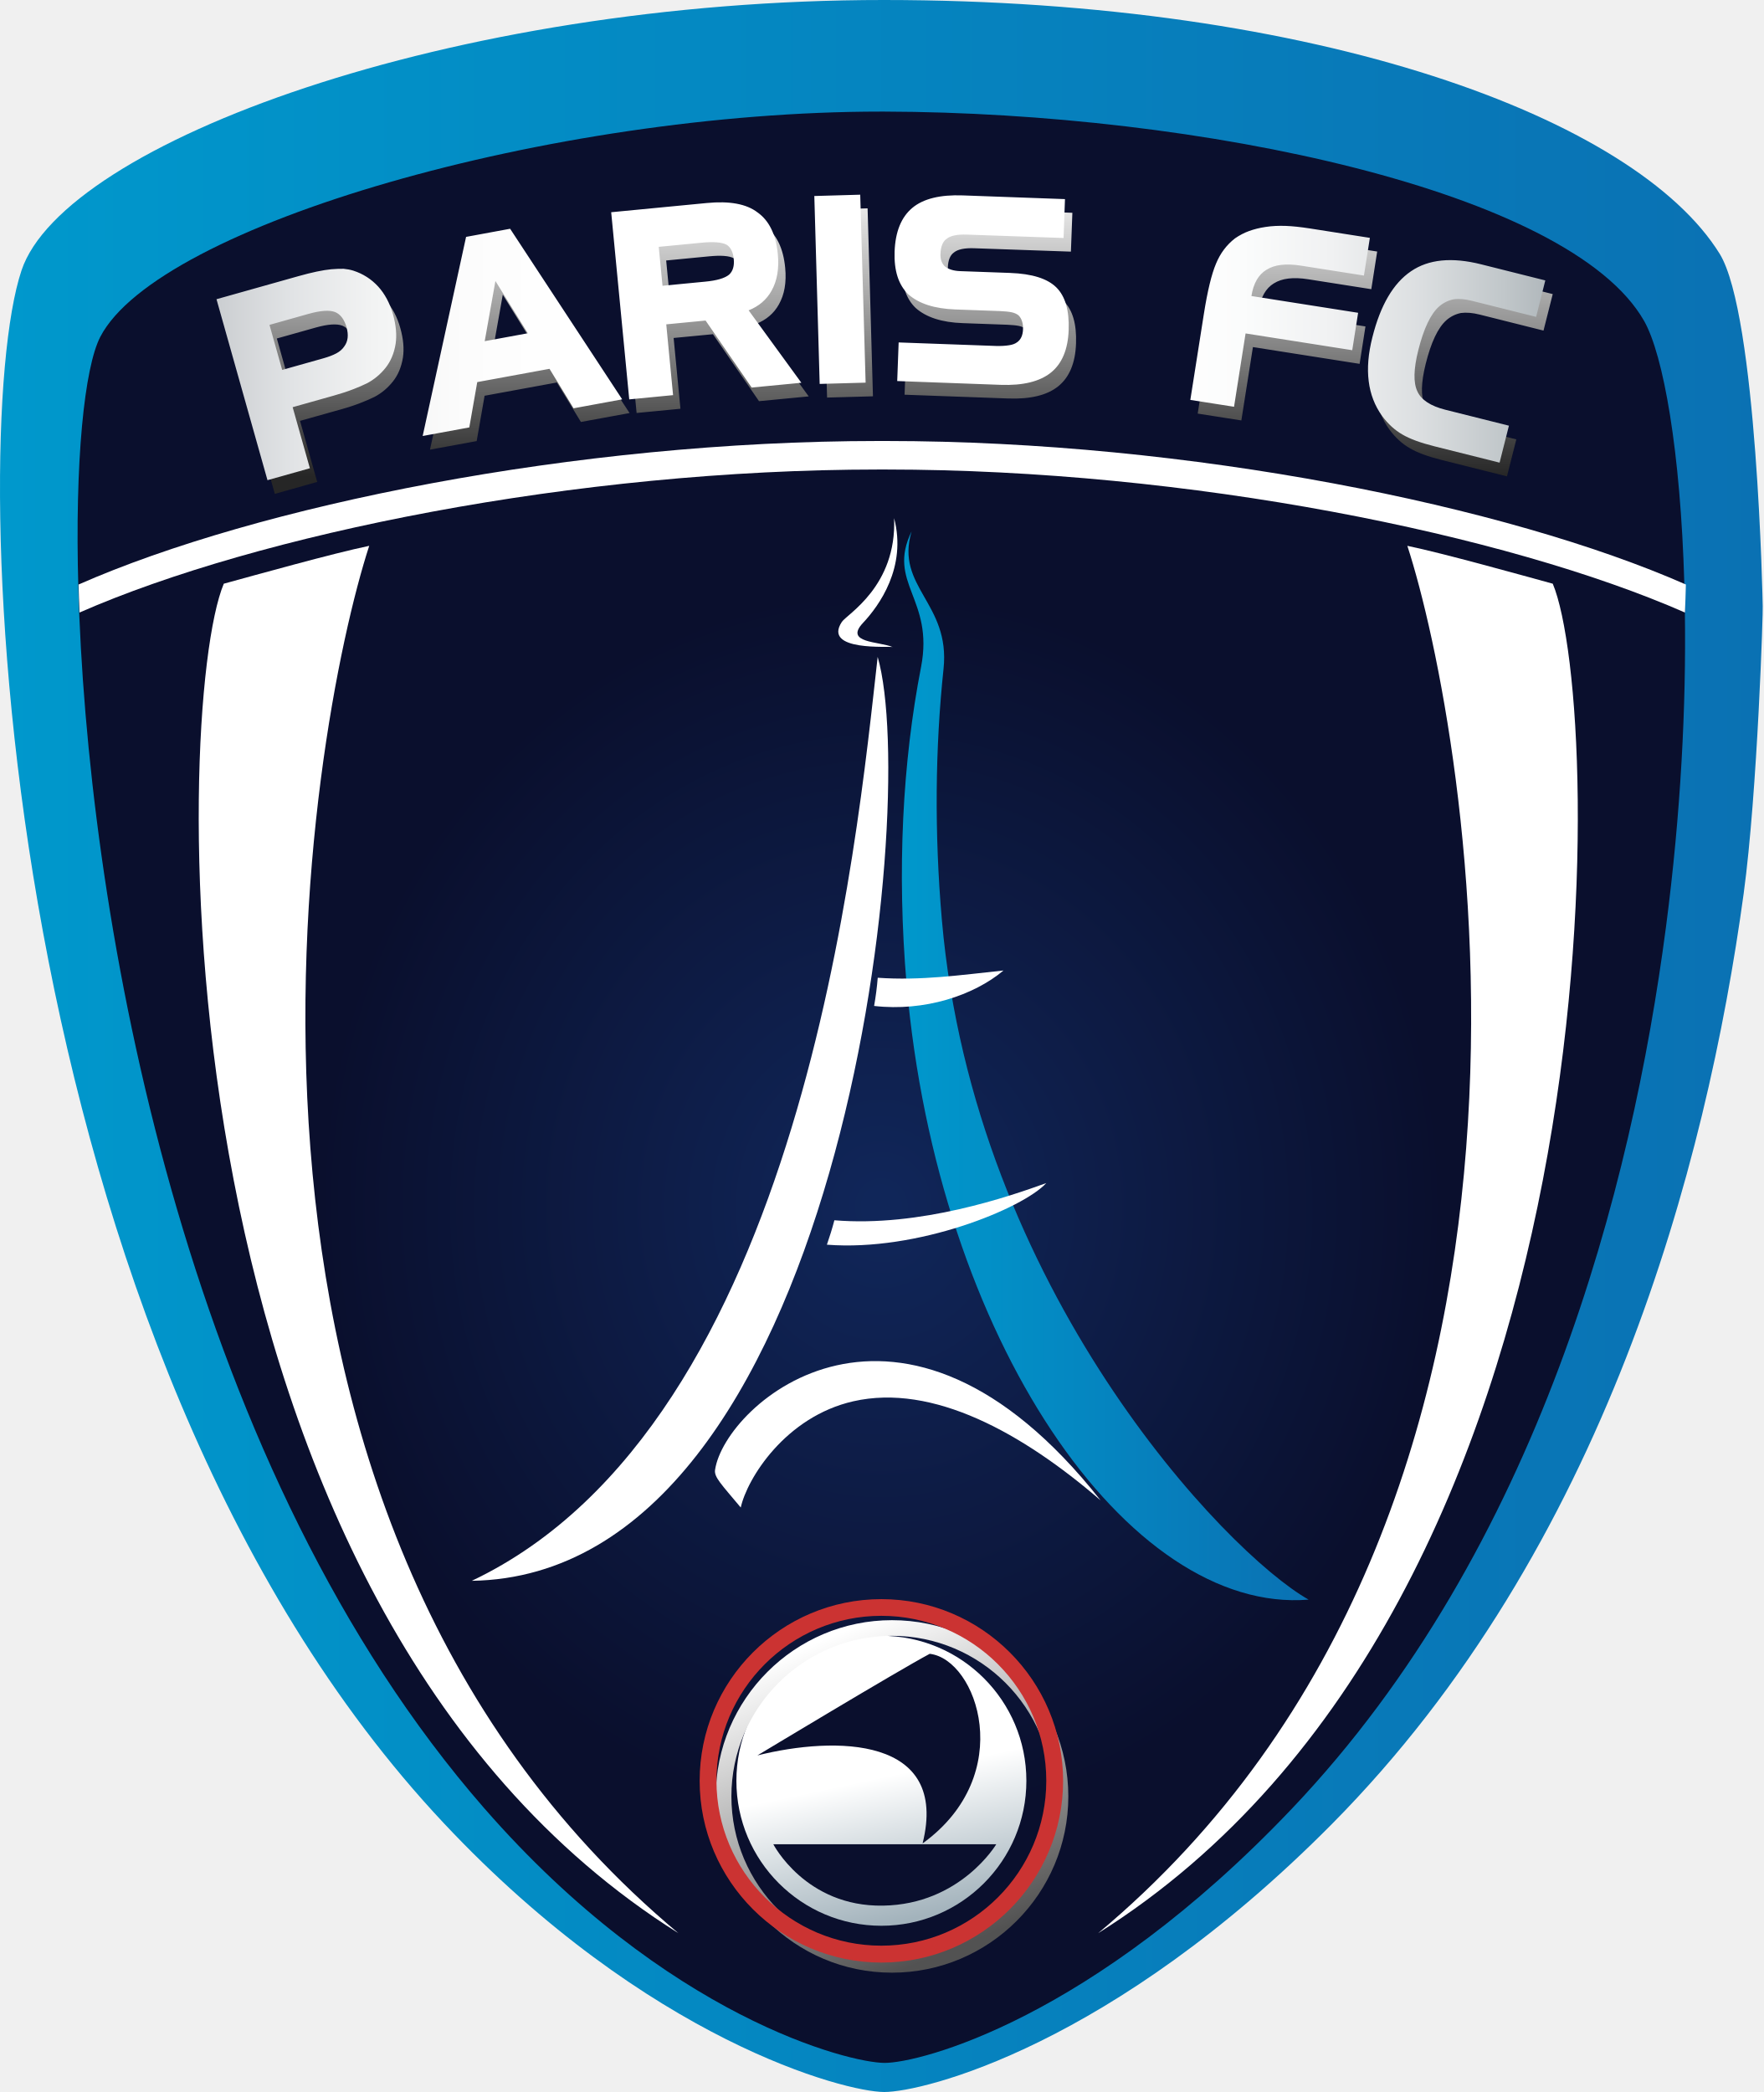
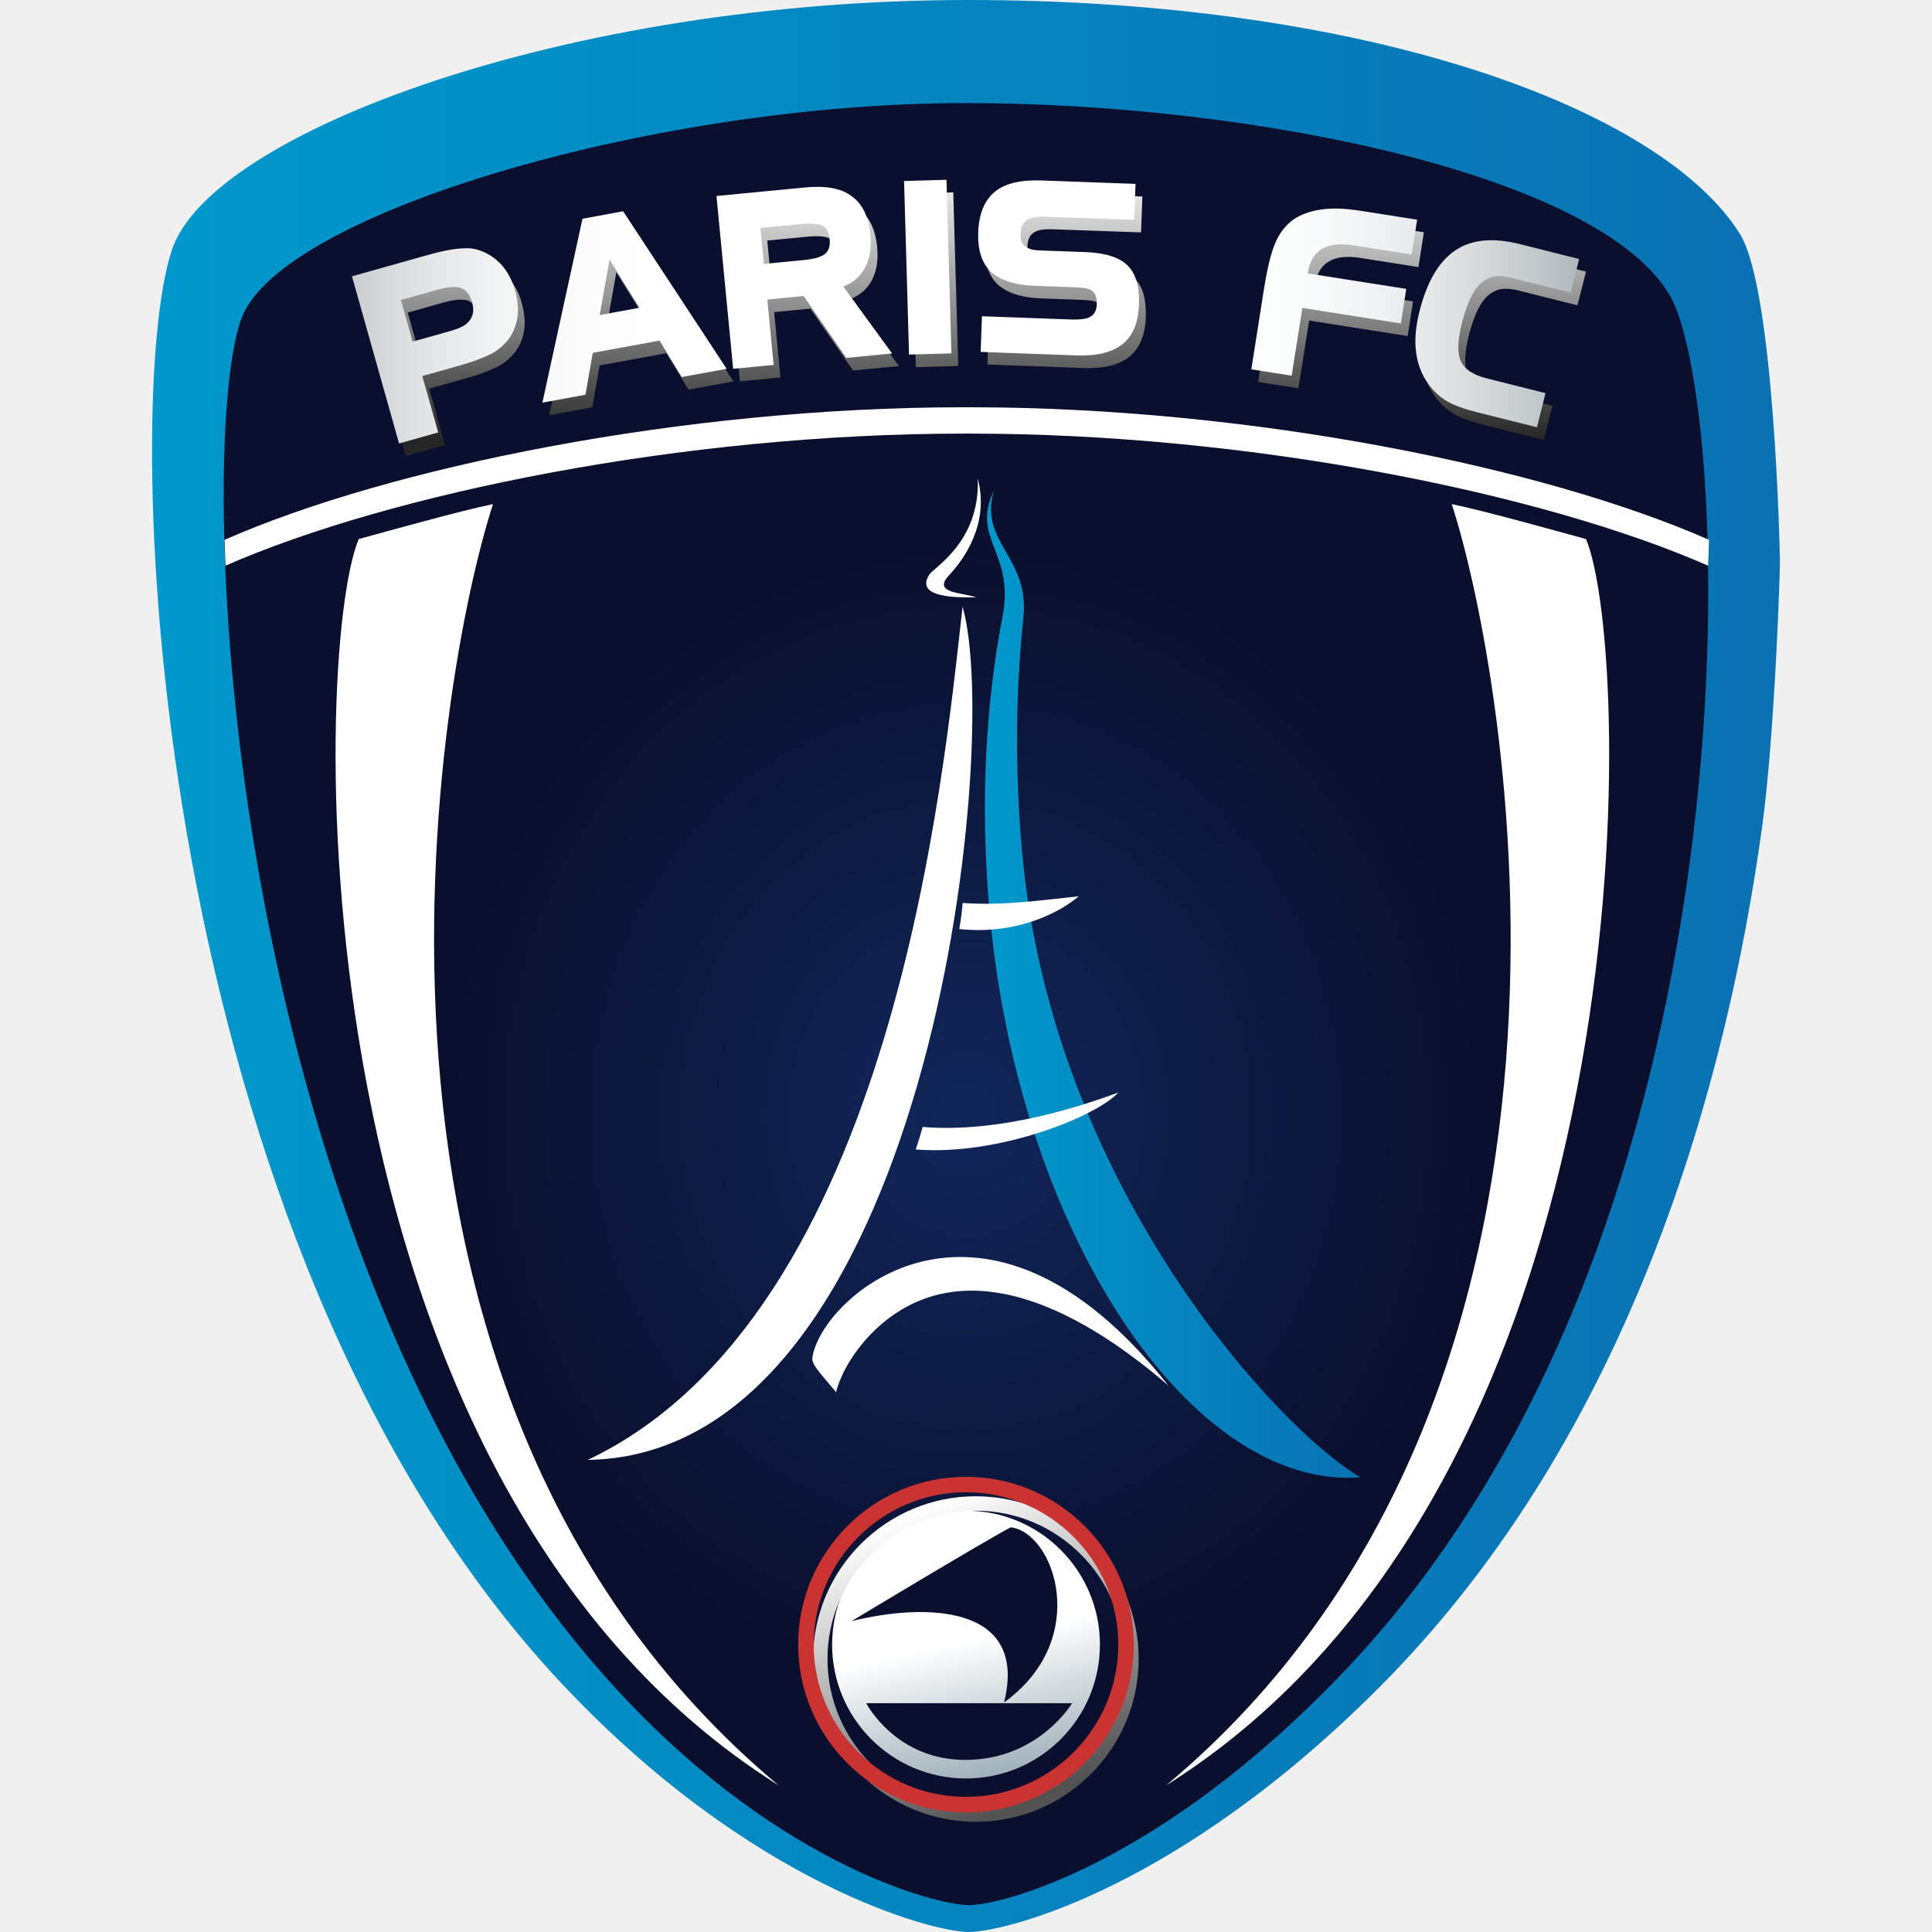
- <svg xmlns="http://www.w3.org/2000/svg" width="590" height="700" viewBox="0 0 590 700" fill="none">
-   <path d="M589.81 202.847C589.82 202.451 587.956 105.116 575.377 84.867C547.193 39.5 441.028 0.051 295.8 1.94381e-05C150.553 -0.035 21.398 48.015 7.2 90.479C-12 147.916 -1.499 450.359 148.485 610.04C216.902 682.888 282.844 700 295.882 700C308.767 700 371.959 684.773 445.764 610.234C536.956 518.125 570.956 390.162 583.434 299.031C588.099 264.746 589.993 202.99 589.81 202.847Z" fill="url(#paint0_linear_1_35274)" />
-   <path d="M557.419 310.327C546.103 396.691 515.19 517.942 432.288 605.182C365.185 675.809 307.728 690.263 296.014 690.263C284.189 690.263 223.136 675.096 162.001 605.019C63.924 492.579 31.116 315.726 26.552 206.392C26.41 203.236 26.298 200.108 26.226 197.052C24.963 154.038 28.274 122.921 33.56 112.705C52.923 75.364 184.705 37.341 294.66 37.341H295.933C401.426 37.611 525.345 63.864 550.116 107.377C556.584 118.734 562.329 151.043 563.582 195.31C563.663 198.486 563.724 201.677 563.766 204.946C564.215 235.88 562.453 271.917 557.421 310.327L557.419 310.327Z" fill="url(#paint1_radial_1_35274)" />
-   <path d="M368.251 502.021C342.145 479.501 312.128 462.837 285.533 468.877C262.799 474.052 249.996 494.718 247.857 504.425C241.297 496.572 238.903 494.26 239.26 491.836C242.519 469.733 301.423 417.297 368.251 502.021Z" fill="white" />
-   <path d="M293.672 219.807C286.745 280.839 268.92 476.231 157.866 528.952C281.184 527.027 308.186 269.971 293.672 219.807Z" fill="white" />
-   <path d="M315.163 307.923C312.597 278.496 312.923 250.139 315.713 223.799C318.046 201.757 299.457 196.461 305.019 177.821C296.595 195.096 312.617 200.311 308.196 223.137C302.004 254.937 300.058 291.218 303.358 329.404C313.707 448.057 377.439 540.207 437.87 535.247C410.186 519.602 325.92 431.251 315.163 307.923Z" fill="url(#paint2_linear_1_35274)" />
-   <path d="M288.752 208.439C294.12 202.725 303.491 189.84 299.172 173.38C300.089 196.186 283.364 205.546 281.683 208.093C275.093 218.115 297.96 216.109 298.693 216.516C294.222 214.591 282.376 215.223 288.752 208.439Z" fill="white" />
-   <path d="M128.979 100.431C126.718 97.956 123.958 96.194 120.688 95.134C119.7 94.826 118.61 94.626 117.449 94.514C116.339 94.479 114.944 94.532 113.294 94.669C110.513 94.939 106.846 95.697 102.303 96.982L74.904 104.693L91.955 165.257L106.143 161.254L100.388 140.832L114.129 136.971C116.675 136.259 118.835 135.535 120.617 134.831C122.328 134.18 123.887 133.495 125.292 132.814C127.655 131.563 129.703 129.861 131.434 127.691C133.176 125.531 134.307 122.832 134.826 119.623C135.264 116.69 134.968 113.42 133.94 109.764C132.901 106.014 131.23 102.888 128.979 100.423V100.431ZM117.704 120.425C117.062 121.392 116.176 122.177 115.045 122.789C113.854 123.421 112.387 123.979 110.666 124.468L96.874 128.338L92.627 113.263L105.675 109.595C109.708 108.463 112.662 108.259 114.557 108.975C116.37 109.717 117.653 111.438 118.417 114.149C119.14 116.675 118.906 118.773 117.704 120.423L117.704 120.425ZM484.001 107.113C485.437 105.881 487.057 105.088 488.839 104.73C490.622 104.499 492.73 104.65 495.185 105.28L516.463 110.617L519.549 98.405L498.027 93.006C488.259 90.562 480.457 91.335 474.59 95.339C468.661 99.352 464.363 106.706 461.664 117.412C460.289 122.881 459.882 127.811 460.462 132.171C460.981 136.5 462.469 140.36 464.923 143.752C466.93 146.47 469.211 148.539 471.748 149.985C474.192 151.452 477.757 152.746 482.382 153.917L504.24 159.397L507.367 147.021L486.079 141.684C481.129 140.433 478.002 138.385 476.729 135.522C475.374 132.631 475.476 128.076 477.025 121.832C478.838 114.488 481.181 109.599 484.002 107.114L484.001 107.113ZM340.475 95.898L323.76 95.286C321.519 95.207 319.788 94.666 318.555 93.658C317.547 92.638 317.068 91.263 317.15 89.523C317.232 87.059 317.924 85.367 319.217 84.46C320.531 83.409 322.792 82.943 326.021 83.067L358.33 84.198L358.819 71.201L324.605 69.958C317.058 69.688 311.446 71.059 307.769 74.104C304.03 77.199 302.044 82.1 301.8 88.801C301.576 95.147 303.093 99.894 306.373 103.041C309.897 106.179 315.133 107.879 322.13 108.124L337.052 108.663C338.662 108.742 339.955 108.855 340.933 109.06C341.85 109.252 342.603 109.598 343.215 110.068C344.315 111.15 344.844 112.728 344.773 114.804C344.691 116.822 344.029 118.269 342.766 119.113C342.114 119.621 341.198 119.96 340.016 120.11C338.804 120.302 337.388 120.38 335.799 120.341L303.154 119.159L302.675 132.074L337.307 133.337C344.763 133.607 350.365 132.259 354.093 129.252C357.811 126.25 359.817 121.481 360.041 114.952C360.276 108.443 358.911 103.707 355.906 100.753C352.932 97.777 347.778 96.17 340.474 95.905L340.475 95.898ZM260.609 101.877C262.493 98.555 263.196 94.483 262.728 89.614C262.096 83.044 259.825 78.389 255.924 75.629C252.236 72.796 246.583 71.748 238.995 72.48L206.961 75.567L213.011 138.189L227.679 136.772L225.397 113.09L238.557 111.828L253.968 134.236L270.601 132.638L252.949 108.407C256.402 107.033 258.959 104.853 260.609 101.877ZM246.43 96.479C244.994 97.661 242.346 98.446 238.496 98.812L224.165 100.198L222.902 87.16L237.233 85.775C241.205 85.39 243.976 85.582 245.544 86.418C246.95 87.264 247.775 88.862 247.999 91.215C248.223 93.556 247.693 95.32 246.431 96.481L246.43 96.479ZM158.406 83.829L143.871 150.463L159.496 147.591L162.144 132.424L186.335 127.984L194.372 141.194L210.659 138.211L173.155 81.13L158.406 83.829ZM164.65 118.735L168.235 98.597L179.062 116.086L164.65 118.735ZM274.94 70.159L276.743 133.035L292.093 132.608L290.3 69.711L274.94 70.159ZM426.238 94.829C428.897 93.127 432.726 92.657 437.717 93.443L458.843 96.765L460.808 84.166L440.712 81.009C437.626 80.52 434.947 80.235 432.614 80.162C430.262 80.083 428.021 80.189 425.943 80.509C423.865 80.817 422.011 81.294 420.422 81.871C418.823 82.464 417.255 83.277 415.727 84.316C412.905 86.507 410.776 89.317 409.371 92.771C407.874 96.262 406.478 101.907 405.266 109.74L400.754 138.392L415.36 140.682L419.23 116.135L454.931 121.747L456.887 109.229L421.196 103.627C421.868 99.4 423.539 96.477 426.238 94.817L426.238 94.829Z" fill="url(#paint3_linear_1_35274)" />
-   <path d="M272.475 65.586L274.268 128.462L289.638 128.034L287.835 65.147L272.475 65.586ZM481.536 102.539C482.982 101.307 484.582 100.51 486.385 100.156C488.157 99.886 490.286 100.077 492.71 100.706L513.998 106.034L517.064 93.831L495.552 88.433C485.804 85.988 477.992 86.751 472.125 90.766C466.207 94.779 461.898 102.133 459.209 112.838C457.814 118.308 457.417 123.228 457.977 127.587C458.517 131.916 460.004 135.776 462.449 139.178C464.455 141.877 466.727 143.955 469.263 145.401C471.738 146.857 475.282 148.162 479.917 149.323L501.765 154.803L504.892 142.437L483.604 137.1C478.654 135.849 475.537 133.801 474.254 130.938C472.879 128.046 472.991 123.492 474.55 117.248C476.384 109.914 478.726 105.015 481.538 102.54L481.536 102.539ZM338.02 91.325L321.316 90.724C319.054 90.645 317.313 90.093 316.1 89.096C315.092 88.076 314.613 86.701 314.685 84.96C314.767 82.496 315.459 80.805 316.752 79.898C318.066 78.847 320.328 78.381 323.556 78.5L355.875 79.632L356.344 66.625L322.151 65.382C314.593 65.112 308.981 66.483 305.304 69.527C301.576 72.622 299.569 77.523 299.335 84.225C299.121 90.571 300.628 95.307 303.908 98.465C307.432 101.602 312.678 103.293 319.665 103.547L334.608 104.086C336.197 104.165 337.49 104.278 338.468 104.483C339.395 104.675 340.149 105.014 340.78 105.491C341.86 106.569 342.379 108.152 342.308 110.228C342.226 112.245 341.554 113.681 340.301 114.536C339.629 115.044 338.733 115.371 337.572 115.533C336.36 115.726 334.923 115.803 333.335 115.764L300.69 114.583L300.211 127.498L334.842 128.772C342.288 129.042 347.89 127.671 351.628 124.678C355.346 121.694 357.363 116.916 357.577 110.377C357.811 103.868 356.446 99.132 353.451 96.168C350.457 93.204 345.313 91.595 338.02 91.33V91.325ZM126.515 95.857C124.253 93.394 121.493 91.62 118.223 90.561C117.235 90.253 116.156 90.053 114.995 89.941C113.874 89.914 112.489 89.959 110.829 90.095C108.048 90.365 104.391 91.123 99.838 92.409L72.439 100.119L89.5 160.673L103.688 156.68L97.923 136.248L111.674 132.378C114.22 131.665 116.37 130.953 118.162 130.249C119.873 129.598 121.432 128.924 122.837 128.231C125.201 126.98 127.248 125.279 128.99 123.108C130.721 120.937 131.862 118.249 132.381 115.041C132.809 112.119 132.524 108.838 131.495 105.181C130.426 101.432 128.765 98.326 126.514 95.851L126.515 95.857ZM115.239 115.852C114.607 116.818 113.721 117.603 112.581 118.216C111.389 118.859 109.922 119.409 108.191 119.898L94.42 123.778L90.172 108.704L103.22 105.027C107.254 103.895 110.207 103.691 112.102 104.407C113.925 105.15 115.209 106.871 115.973 109.572C116.675 112.109 116.431 114.206 115.239 115.856L115.239 115.852ZM258.144 97.314C260.028 93.991 260.731 89.909 260.263 85.04C259.631 78.481 257.36 73.816 253.459 71.065C249.771 68.232 244.128 67.195 236.53 67.928L204.506 71.015L210.546 133.637L225.214 132.212L222.932 108.531L236.092 107.256L251.503 129.675L268.136 128.077L250.494 103.845C253.927 102.471 256.484 100.292 258.144 97.316V97.314ZM243.955 91.905C242.519 93.087 239.871 93.872 236.011 94.238L221.679 95.624L220.416 82.597L234.748 81.211C238.71 80.822 241.48 81.056 243.059 81.842C244.475 82.689 245.28 84.298 245.514 86.65C245.748 88.983 245.228 90.744 243.955 91.905ZM155.951 79.265L141.426 145.889L157.031 143.017L159.689 127.851L183.87 123.41L191.907 136.62L208.183 133.625L170.69 76.545L155.951 79.265ZM162.185 114.161L165.77 94.024L176.598 111.512L162.185 114.161ZM423.773 90.276C426.442 88.555 430.261 88.097 435.252 88.878L456.377 92.201L458.364 79.591L438.247 76.434C435.161 75.957 432.482 75.672 430.159 75.587C427.786 75.508 425.566 75.614 423.488 75.934C421.4 76.242 419.546 76.72 417.967 77.297C416.348 77.878 414.789 78.69 413.272 79.73C410.42 81.932 408.311 84.751 406.895 88.194C405.408 91.678 404.033 97.32 402.801 105.153L398.288 133.815L412.915 136.106L416.775 111.568L452.466 117.181L454.432 104.663L418.731 99.05C419.393 94.833 421.074 91.9 423.773 90.26V90.276Z" fill="url(#paint4_linear_1_35274)" />
-   <path d="M343.429 595.862C343.429 622.656 321.708 644.376 294.914 644.376C268.121 644.376 246.4 622.656 246.4 595.862C246.4 569.068 268.121 547.348 294.914 547.348C321.708 547.348 343.429 569.068 343.429 595.862Z" fill="url(#paint5_linear_1_35274)" />
-   <path d="M298.459 542.122C265.967 542.122 239.494 568.585 239.494 601.087C239.494 633.61 265.956 660.072 298.459 660.072C330.982 660.072 357.464 633.61 357.464 601.087C357.464 568.585 331.012 542.122 298.459 542.122ZM298.459 654.837C268.839 654.837 244.729 630.737 244.729 601.087C244.729 571.467 268.839 547.357 298.459 547.357C328.12 547.357 352.209 571.467 352.209 601.087C352.24 630.737 328.13 654.837 298.459 654.837Z" fill="url(#paint6_linear_1_35274)" />
-   <path d="M294.904 535.084C261.383 535.084 234.106 562.341 234.106 595.882C234.106 629.403 261.383 656.691 294.904 656.691C328.425 656.691 355.723 629.403 355.723 595.882C355.723 562.331 328.435 535.084 294.904 535.084ZM294.904 651.038C264.48 651.038 239.728 626.287 239.728 595.852C239.728 565.437 264.48 540.666 294.904 540.666C325.329 540.666 350.09 565.437 350.09 595.852C350.09 626.317 325.339 651.038 294.904 651.038Z" fill="#CB3332" />
-   <path d="M253.428 587.377C279.483 580.868 317.649 580.909 308.706 616.824C340.536 593.794 326.908 555.221 311.089 553.377C300.323 559.111 253.428 587.377 253.428 587.377Z" fill="#0A0F2D" />
-   <path d="M258.755 617.099H333.355C333.355 617.099 321.397 637.236 295.454 637.643C269.542 638.071 258.755 617.099 258.755 617.099Z" fill="#0A0F2D" />
-   <path d="M279.188 408.313C278.464 411.073 277.619 413.783 276.682 416.482C306.995 418.857 342.268 404.381 350.09 395.866C337.837 400.297 307.921 410.687 279.188 408.313Z" fill="white" />
-   <path d="M293.692 327.163C293.438 330.351 293.03 333.469 292.48 336.596C309.296 338.54 325.828 333.092 335.769 324.739C321.377 326.256 308.135 328.181 293.692 327.165V327.163Z" fill="white" />
-   <path d="M296.391 147.56H293.998C192.436 147.56 85.976 169.296 26.288 195.585C26.359 198.649 26.461 201.788 26.614 204.956C86.373 178.738 192.661 157.104 293.998 157.104H296.391C397.729 157.104 504.026 178.738 563.786 204.956C563.928 201.78 564.021 198.641 564.101 195.585C504.424 169.296 397.963 147.56 296.391 147.56Z" fill="white" />
-   <path d="M123.54 182.64C111.593 185.103 85.436 192.428 74.883 195.31C57.649 236.338 50.224 535.858 227.017 646.872C56.386 504.334 103.699 243.55 123.54 182.64Z" fill="white" />
-   <path d="M470.902 182.64C490.734 243.55 538.046 504.334 367.426 646.872C544.209 535.868 536.783 236.349 519.559 195.311C508.997 192.427 482.85 185.105 470.902 182.64Z" fill="white" />
+ <svg xmlns="http://www.w3.org/2000/svg" width="700" height="700" viewBox="0 0 700 700" fill="none">
+   <g clip-path="url(#clip0_58_566)">
+     <path d="M644.899 202.847C644.909 202.451 643.045 105.116 630.466 84.867C602.282 39.5 496.117 0.051 350.889 4.17933e-06C205.642 -0.035 76.487 48.015 62.289 90.479C43.089 147.916 53.59 450.359 203.574 610.04C271.991 682.888 337.933 700 350.971 700C363.856 700 427.048 684.773 500.853 610.234C592.046 518.125 626.045 390.162 638.523 299.031C643.188 264.746 645.082 202.99 644.899 202.847Z" fill="url(#paint0_linear_58_566)" />
+     <path d="M612.508 310.327C601.192 396.691 570.279 517.941 487.378 605.181C420.274 675.809 362.817 690.262 351.103 690.262C339.278 690.262 278.225 675.096 217.091 605.018C119.013 492.579 86.205 315.725 81.641 206.392C81.499 203.235 81.387 200.108 81.315 197.052C80.052 154.038 83.363 122.921 88.649 112.704C108.012 75.364 239.794 37.34 349.749 37.34H351.022C456.515 37.61 580.434 63.864 605.205 107.377C611.673 118.734 617.418 151.043 618.671 195.31C618.752 198.486 618.813 201.676 618.856 204.946C619.304 235.879 617.542 271.916 612.51 310.327L612.508 310.327Z" fill="url(#paint1_radial_58_566)" />
+     <path d="M423.34 502.021C397.234 479.5 367.217 462.837 340.622 468.877C317.888 474.051 305.085 494.718 302.946 504.425C296.386 496.572 293.992 494.26 294.349 491.835C297.608 469.733 356.512 417.297 423.34 502.021Z" fill="white" />
+     <path d="M348.761 219.806C341.834 280.839 324.01 476.231 212.955 528.952C336.273 527.027 363.275 269.971 348.761 219.806Z" fill="white" />
+     <path d="M370.252 307.923C367.686 278.496 368.012 250.139 370.802 223.799C373.135 201.758 354.546 196.461 360.108 177.821C351.684 195.096 367.706 200.311 363.285 223.137C357.093 254.937 355.147 291.219 358.447 329.405C368.796 448.057 432.528 540.207 492.959 535.247C465.275 519.602 381.009 431.251 370.252 307.923Z" fill="url(#paint2_linear_58_566)" />
+     <path d="M343.841 208.44C349.209 202.725 358.58 189.84 354.261 173.38C355.178 196.186 338.453 205.547 336.772 208.093C330.182 218.116 353.049 216.109 353.782 216.517C349.311 214.592 337.465 215.223 343.841 208.44Z" fill="white" />
+     <path d="M184.068 100.431C181.807 97.955 179.047 96.193 175.777 95.134C174.789 94.826 173.7 94.626 172.538 94.514C171.428 94.479 170.033 94.532 168.383 94.668C165.602 94.938 161.935 95.696 157.392 96.982L129.993 104.693L147.044 165.257L161.232 161.254L155.477 140.831L169.218 136.971C171.764 136.259 173.924 135.535 175.706 134.831C177.417 134.18 178.976 133.495 180.381 132.813C182.744 131.562 184.792 129.861 186.523 127.69C188.265 125.53 189.396 122.831 189.915 119.623C190.353 116.69 190.058 113.42 189.029 109.763C187.99 106.013 186.319 102.888 184.068 100.423V100.431ZM172.793 120.425C172.151 121.391 171.265 122.177 170.135 122.789C168.943 123.42 167.476 123.978 165.755 124.467L151.963 128.338L147.716 113.263L160.764 109.594C164.797 108.462 167.751 108.258 169.646 108.974C171.459 109.717 172.742 111.438 173.506 114.149C174.229 116.674 173.995 118.773 172.793 120.423L172.793 120.425ZM539.09 107.112C540.527 105.88 542.146 105.087 543.928 104.729C545.711 104.498 547.819 104.65 550.274 105.28L571.552 110.617L574.638 98.404L553.116 93.006C543.348 90.561 535.546 91.335 529.679 95.339C523.75 99.352 519.452 106.706 516.753 117.411C515.378 122.881 514.971 127.811 515.551 132.17C516.07 136.499 517.558 140.359 520.012 143.751C522.019 146.469 524.3 148.538 526.837 149.985C529.281 151.452 532.846 152.745 537.471 153.916L559.329 159.396L562.456 147.021L541.168 141.684C536.218 140.432 533.091 138.384 531.818 135.521C530.463 132.63 530.565 128.076 532.114 121.832C533.927 114.488 536.27 109.599 539.091 107.113L539.09 107.112ZM395.564 95.898L378.849 95.286C376.608 95.207 374.877 94.666 373.644 93.657C372.636 92.637 372.157 91.263 372.239 89.522C372.321 87.058 373.013 85.366 374.306 84.46C375.62 83.409 377.881 82.943 381.11 83.066L413.419 84.198L413.908 71.201L379.694 69.957C372.147 69.688 366.535 71.058 362.858 74.103C359.12 77.198 357.133 82.099 356.889 88.801C356.665 95.147 358.182 99.893 361.462 103.041C364.986 106.178 370.222 107.879 377.219 108.124L392.141 108.662C393.751 108.742 395.044 108.855 396.022 109.059C396.939 109.251 397.692 109.598 398.304 110.068C399.404 111.15 399.933 112.728 399.862 114.804C399.78 116.821 399.118 118.269 397.855 119.113C397.204 119.621 396.287 119.959 395.105 120.11C393.893 120.302 392.477 120.379 390.888 120.341L358.243 119.159L357.764 132.074L392.396 133.337C399.852 133.606 405.454 132.259 409.182 129.252C412.9 126.249 414.906 121.481 415.13 114.952C415.365 108.443 414 103.707 410.995 100.753C408.021 97.777 402.867 96.169 395.564 95.904L395.564 95.898ZM315.698 101.877C317.582 98.555 318.285 94.482 317.817 89.613C317.185 83.043 314.914 78.389 311.013 75.629C307.325 72.795 301.672 71.748 294.084 72.479L262.05 75.567L268.1 138.189L282.768 136.772L280.486 113.09L293.646 111.827L309.057 134.236L325.69 132.638L308.038 108.406C311.491 107.032 314.048 104.853 315.698 101.877ZM301.52 96.478C300.083 97.66 297.435 98.446 293.585 98.811L279.254 100.197L277.991 87.16L292.322 85.774C296.294 85.39 299.065 85.582 300.633 86.417C302.039 87.264 302.864 88.862 303.088 91.215C303.312 93.555 302.782 95.32 301.52 96.481L301.52 96.478ZM213.495 83.828L198.96 150.463L214.585 147.591L217.233 132.424L241.424 127.983L249.461 141.194L265.748 138.211L228.244 81.13L213.495 83.828ZM219.739 118.734L223.324 98.597L234.151 116.086L219.739 118.734ZM330.029 70.159L331.832 133.035L347.182 132.607L345.389 69.71L330.029 70.159ZM481.327 94.829C483.986 93.127 487.816 92.657 492.807 93.443L513.932 96.765L515.897 84.165L495.801 81.008C492.715 80.52 490.036 80.235 487.703 80.162C485.351 80.082 483.11 80.188 481.032 80.508C478.954 80.816 477.1 81.294 475.511 81.871C473.912 82.464 472.344 83.276 470.816 84.316C467.994 86.506 465.865 89.317 464.46 92.77C462.963 96.262 461.567 101.907 460.355 109.739L455.843 138.391L470.449 140.682L474.32 116.135L510.02 121.747L511.976 109.229L476.285 103.627C476.957 99.4 478.628 96.476 481.327 94.816L481.327 94.829Z" fill="url(#paint3_linear_58_566)" />
+     <path d="M327.564 65.585L329.357 128.462L344.727 128.034L342.924 65.147L327.564 65.585ZM536.625 102.539C538.071 101.307 539.671 100.51 541.474 100.156C543.246 99.886 545.375 100.077 547.799 100.706L569.087 106.034L572.153 93.831L550.641 88.433C540.893 85.988 533.081 86.75 527.214 90.766C521.296 94.779 516.987 102.133 514.298 112.838C512.903 118.308 512.506 123.227 513.066 127.587C513.606 131.916 515.093 135.776 517.538 139.178C519.544 141.877 521.816 143.955 524.352 145.401C526.827 146.857 530.371 148.162 535.006 149.323L556.854 154.803L559.981 142.437L538.693 137.1C533.743 135.849 530.626 133.801 529.343 130.938C527.968 128.046 528.08 123.492 529.639 117.248C531.473 109.914 533.815 105.015 536.627 102.54L536.625 102.539ZM393.109 91.325L376.405 90.724C374.143 90.644 372.402 90.093 371.19 89.096C370.181 88.075 369.702 86.701 369.774 84.96C369.856 82.496 370.548 80.804 371.841 79.898C373.155 78.847 375.417 78.381 378.645 78.5L410.965 79.632L411.433 66.625L377.24 65.382C369.682 65.112 364.07 66.483 360.393 69.527C356.665 72.622 354.658 77.523 354.424 84.225C354.21 90.571 355.717 95.307 358.997 98.464C362.521 101.602 367.767 103.293 374.754 103.547L389.697 104.086C391.286 104.165 392.579 104.278 393.557 104.483C394.484 104.675 395.238 105.014 395.869 105.491C396.949 106.569 397.468 108.152 397.397 110.228C397.315 112.245 396.643 113.681 395.391 114.536C394.718 115.044 393.822 115.371 392.661 115.533C391.449 115.726 390.013 115.803 388.424 115.764L355.779 114.583L355.3 127.498L389.931 128.772C397.377 129.042 402.979 127.671 406.717 124.678C410.435 121.694 412.452 116.916 412.666 110.377C412.9 103.868 411.535 99.132 408.54 96.168C405.546 93.204 400.402 91.595 393.109 91.33V91.325ZM181.604 95.857C179.342 93.393 176.582 91.62 173.312 90.561C172.325 90.253 171.245 90.053 170.084 89.941C168.963 89.914 167.578 89.958 165.918 90.095C163.137 90.365 159.48 91.123 154.927 92.409L127.528 100.119L144.589 160.673L158.777 156.68L153.012 136.248L166.763 132.378C169.309 131.665 171.459 130.953 173.251 130.249C174.962 129.598 176.521 128.924 177.926 128.231C180.29 126.98 182.337 125.279 184.079 123.108C185.81 120.937 186.951 118.249 187.47 115.041C187.898 112.119 187.613 108.838 186.584 105.181C185.515 101.431 183.854 98.326 181.603 95.851L181.604 95.857ZM170.328 115.852C169.697 116.818 168.81 117.603 167.67 118.216C166.478 118.859 165.011 119.409 163.28 119.898L149.509 123.778L145.261 108.704L158.309 105.027C162.343 103.895 165.296 103.691 167.191 104.407C169.014 105.15 170.298 106.871 171.062 109.572C171.764 112.109 171.52 114.206 170.328 115.856L170.328 115.852ZM313.233 97.314C315.117 93.991 315.82 89.909 315.352 85.04C314.72 78.48 312.449 73.815 308.548 71.065C304.86 68.232 299.217 67.195 291.619 67.928L259.595 71.015L265.635 133.637L280.303 132.212L278.021 108.531L291.181 107.256L306.592 129.675L323.225 128.077L305.583 103.845C309.016 102.471 311.573 100.292 313.233 97.316V97.314ZM299.044 91.905C297.608 93.087 294.96 93.872 291.1 94.238L276.768 95.624L275.505 82.597L289.837 81.211C293.799 80.822 296.569 81.056 298.148 81.842C299.564 82.689 300.369 84.298 300.603 86.65C300.837 88.983 300.318 90.744 299.044 91.905ZM211.04 79.265L196.515 145.889L212.12 143.017L214.778 127.851L238.959 123.41L246.996 136.62L263.272 133.625L225.779 76.545L211.04 79.265ZM217.274 114.161L220.859 94.024L231.687 111.512L217.274 114.161ZM478.862 90.276C481.531 88.555 485.35 88.097 490.341 88.878L511.466 92.2L513.453 79.591L493.336 76.434C490.25 75.957 487.571 75.672 485.248 75.587C482.875 75.508 480.655 75.614 478.577 75.934C476.489 76.242 474.635 76.72 473.056 77.297C471.437 77.878 469.878 78.69 468.361 79.73C465.509 81.931 463.4 84.751 461.984 88.194C460.497 91.678 459.122 97.32 457.89 105.153L453.378 133.815L468.004 136.106L471.865 111.568L507.555 117.181L509.521 104.663L473.82 99.05C474.482 94.833 476.163 91.9 478.862 90.26V90.276Z" fill="url(#paint4_linear_58_566)" />
+     <path d="M398.518 595.862C398.518 622.655 376.797 644.376 350.003 644.376C323.21 644.376 301.489 622.655 301.489 595.862C301.489 569.068 323.21 547.347 350.003 547.347C376.797 547.347 398.518 569.068 398.518 595.862Z" fill="url(#paint5_linear_58_566)" />
+     <path d="M353.548 542.122C321.056 542.122 294.583 568.585 294.583 601.087C294.583 633.61 321.045 660.072 353.548 660.072C386.071 660.072 412.553 633.61 412.553 601.087C412.553 568.585 386.101 542.122 353.548 542.122ZM353.548 654.837C323.928 654.837 299.819 630.737 299.819 601.087C299.819 571.467 323.928 547.357 353.548 547.357C383.209 547.357 407.298 571.467 407.298 601.087C407.329 630.737 383.219 654.837 353.548 654.837Z" fill="url(#paint6_linear_58_566)" />
+     <path d="M349.993 535.084C316.472 535.084 289.195 562.341 289.195 595.882C289.195 629.403 316.472 656.69 349.993 656.69C383.514 656.69 410.812 629.403 410.812 595.882C410.812 562.33 383.524 535.084 349.993 535.084ZM349.993 651.038C319.569 651.038 294.817 626.286 294.817 595.852C294.817 565.437 319.569 540.666 349.993 540.666C380.418 540.666 405.179 565.437 405.179 595.852C405.179 626.317 380.428 651.038 349.993 651.038Z" fill="#CB3332" />
+     <path d="M308.517 587.377C334.572 580.868 372.738 580.909 363.795 616.824C395.625 593.794 381.997 555.221 366.178 553.377C355.412 559.112 308.517 587.377 308.517 587.377Z" fill="#0A0F2D" />
+     <path d="M313.844 617.099H388.444C388.444 617.099 376.486 637.236 350.543 637.643C324.631 638.071 313.844 617.099 313.844 617.099Z" fill="#0A0F2D" />
+     <path d="M334.277 408.313C333.554 411.073 332.708 413.783 331.771 416.482C362.084 418.857 397.357 404.381 405.179 395.866C392.926 400.297 363.011 410.686 334.277 408.313Z" fill="white" />
+     <path d="M348.781 327.164C348.527 330.351 348.119 333.469 347.569 336.596C364.385 338.54 380.917 333.092 390.858 324.739C376.466 326.256 363.224 328.181 348.781 327.165V327.164Z" fill="white" />
+     <path d="M351.48 147.559H349.087C247.525 147.559 141.065 169.296 81.377 195.585C81.448 198.649 81.55 201.788 81.703 204.956C141.462 178.738 247.75 157.104 349.087 157.104H351.481C452.818 157.104 559.115 178.738 618.875 204.956C619.017 201.78 619.11 198.641 619.19 195.585C559.513 169.296 453.052 147.559 351.48 147.559Z" fill="white" />
+     <path d="M178.629 182.639C166.682 185.103 140.525 192.427 129.972 195.31C112.738 236.338 105.313 535.858 282.106 646.871C111.475 504.333 158.788 243.55 178.629 182.639Z" fill="white" />
+     <path d="M525.991 182.639C545.823 243.55 593.135 504.333 422.515 646.872C599.298 535.868 591.872 236.348 574.648 195.31C564.086 192.427 537.939 185.104 525.991 182.639Z" fill="white" />
+   </g>
  <defs>
-     <linearGradient id="paint0_linear_1_35274" x1="0.01" y1="350.042" x2="589.838" y2="350.042" gradientUnits="userSpaceOnUse">
+     <linearGradient id="paint0_linear_58_566" x1="55.099" y1="350.042" x2="644.927" y2="350.042" gradientUnits="userSpaceOnUse">
      <stop stop-color="#0098CC" />
      <stop offset="1" stop-color="#0A71B3" />
    </linearGradient>
-     <radialGradient id="paint1_radial_1_35274" cx="0" cy="0" r="1" gradientUnits="userSpaceOnUse" gradientTransform="translate(294.907 403.655) scale(269.505 294.192)">
+     <radialGradient id="paint1_radial_58_566" cx="0" cy="0" r="1" gradientUnits="userSpaceOnUse" gradientTransform="translate(349.996 403.655) scale(269.505 294.192)">
      <stop offset="0.018" stop-color="#102659" />
      <stop offset="0.697" stop-color="#0A0F2D" />
    </radialGradient>
-     <linearGradient id="paint2_linear_1_35274" x1="301.782" y1="356.672" x2="437.885" y2="356.672" gradientUnits="userSpaceOnUse">
+     <linearGradient id="paint2_linear_58_566" x1="356.871" y1="356.672" x2="492.974" y2="356.672" gradientUnits="userSpaceOnUse">
      <stop stop-color="#0098CC" />
      <stop offset="1" stop-color="#0A71B3" />
    </linearGradient>
-     <linearGradient id="paint3_linear_1_35274" x1="297.24" y1="58.79" x2="297.24" y2="159.443" gradientUnits="userSpaceOnUse">
+     <linearGradient id="paint3_linear_58_566" x1="352.329" y1="58.79" x2="352.329" y2="159.443" gradientUnits="userSpaceOnUse">
      <stop stop-color="white" />
      <stop offset="1" stop-color="#262626" />
    </linearGradient>
-     <linearGradient id="paint4_linear_1_35274" x1="72.45" y1="112.95" x2="517.08" y2="112.95" gradientUnits="userSpaceOnUse">
+     <linearGradient id="paint4_linear_58_566" x1="127.539" y1="112.95" x2="572.169" y2="112.95" gradientUnits="userSpaceOnUse">
      <stop stop-color="#CBCED1" />
      <stop offset="0.056" stop-color="#E1E3E5" />
      <stop offset="0.118" stop-color="#F2F3F3" />
      <stop offset="0.186" stop-color="#FCFCFC" />
      <stop offset="0.273" stop-color="white" />
      <stop offset="0.703" stop-color="white" />
      <stop offset="0.772" stop-color="#FBFCFC" />
      <stop offset="0.839" stop-color="#F0F1F2" />
      <stop offset="0.904" stop-color="#DCDFE1" />
      <stop offset="0.968" stop-color="#C1C7CA" />
      <stop offset="1" stop-color="#B1B8BC" />
    </linearGradient>
-     <linearGradient id="paint5_linear_1_35274" x1="294.685" y1="594.762" x2="304.696" y2="641.962" gradientUnits="userSpaceOnUse">
+     <linearGradient id="paint5_linear_58_566" x1="349.774" y1="594.761" x2="359.785" y2="641.961" gradientUnits="userSpaceOnUse">
      <stop stop-color="white" />
      <stop offset="1" stop-color="#A3B3BC" />
    </linearGradient>
-     <linearGradient id="paint6_linear_1_35274" x1="276.682" y1="548.168" x2="319.42" y2="651.959" gradientUnits="userSpaceOnUse">
+     <linearGradient id="paint6_linear_58_566" x1="331.771" y1="548.168" x2="374.509" y2="651.959" gradientUnits="userSpaceOnUse">
      <stop stop-color="white" />
      <stop offset="1" stop-color="#525252" />
    </linearGradient>
+     <clipPath id="clip0_58_566">
+       <rect width="700" height="700" fill="white" />
+     </clipPath>
  </defs>
</svg>
